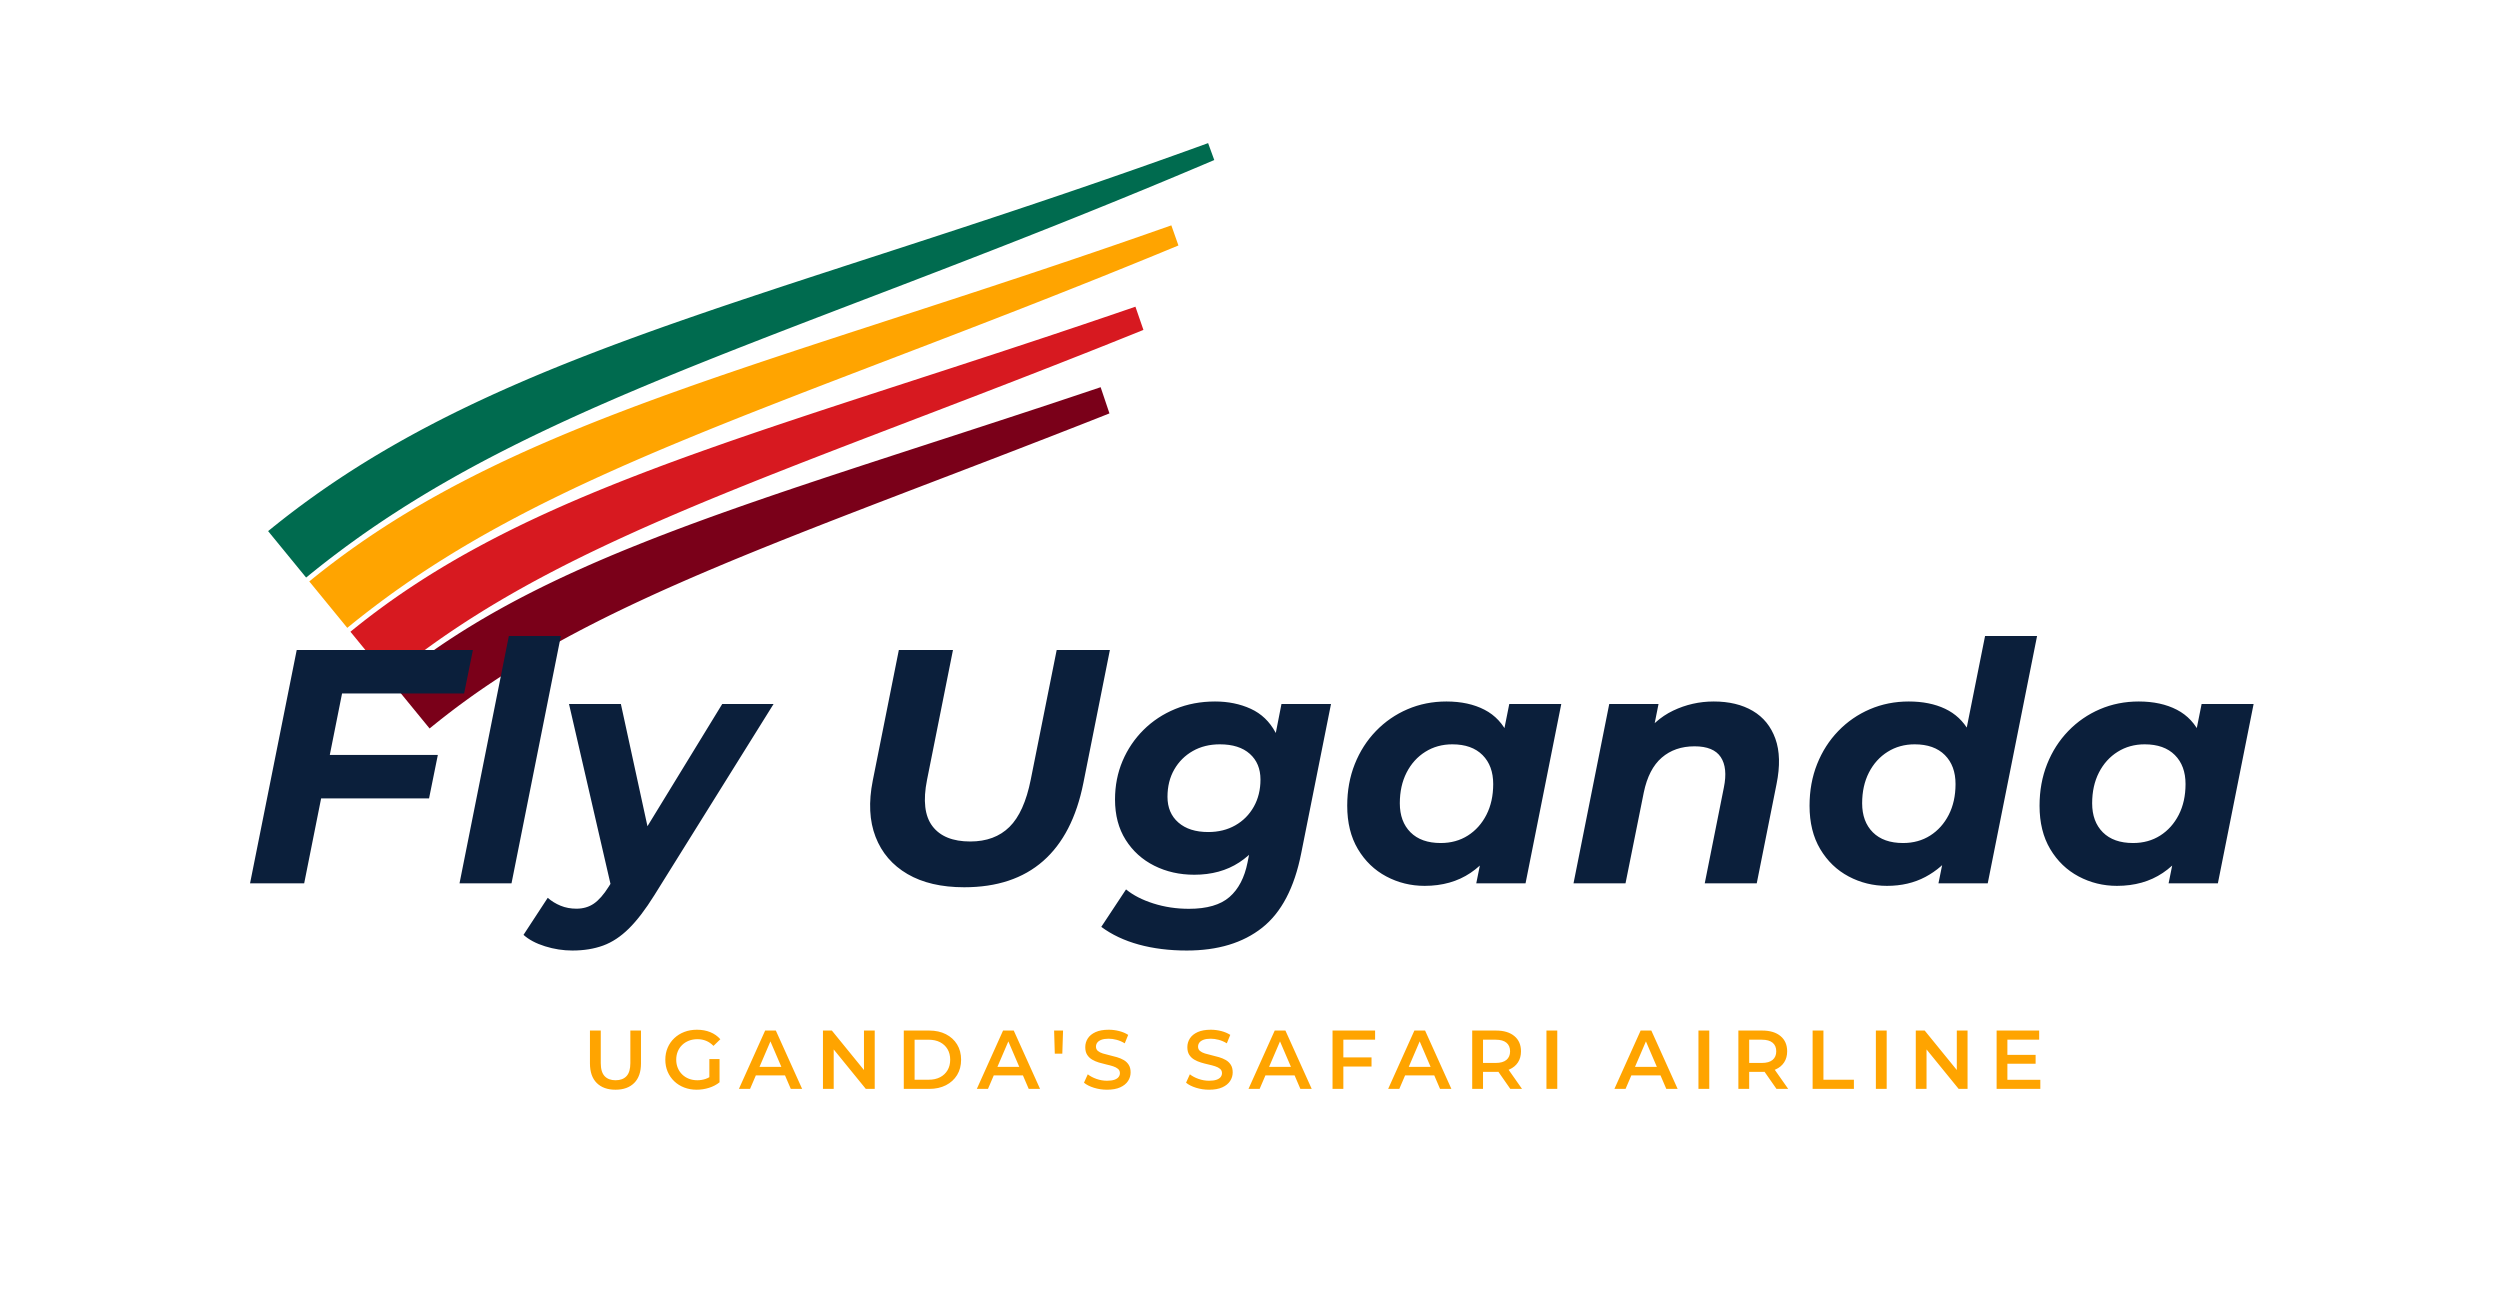
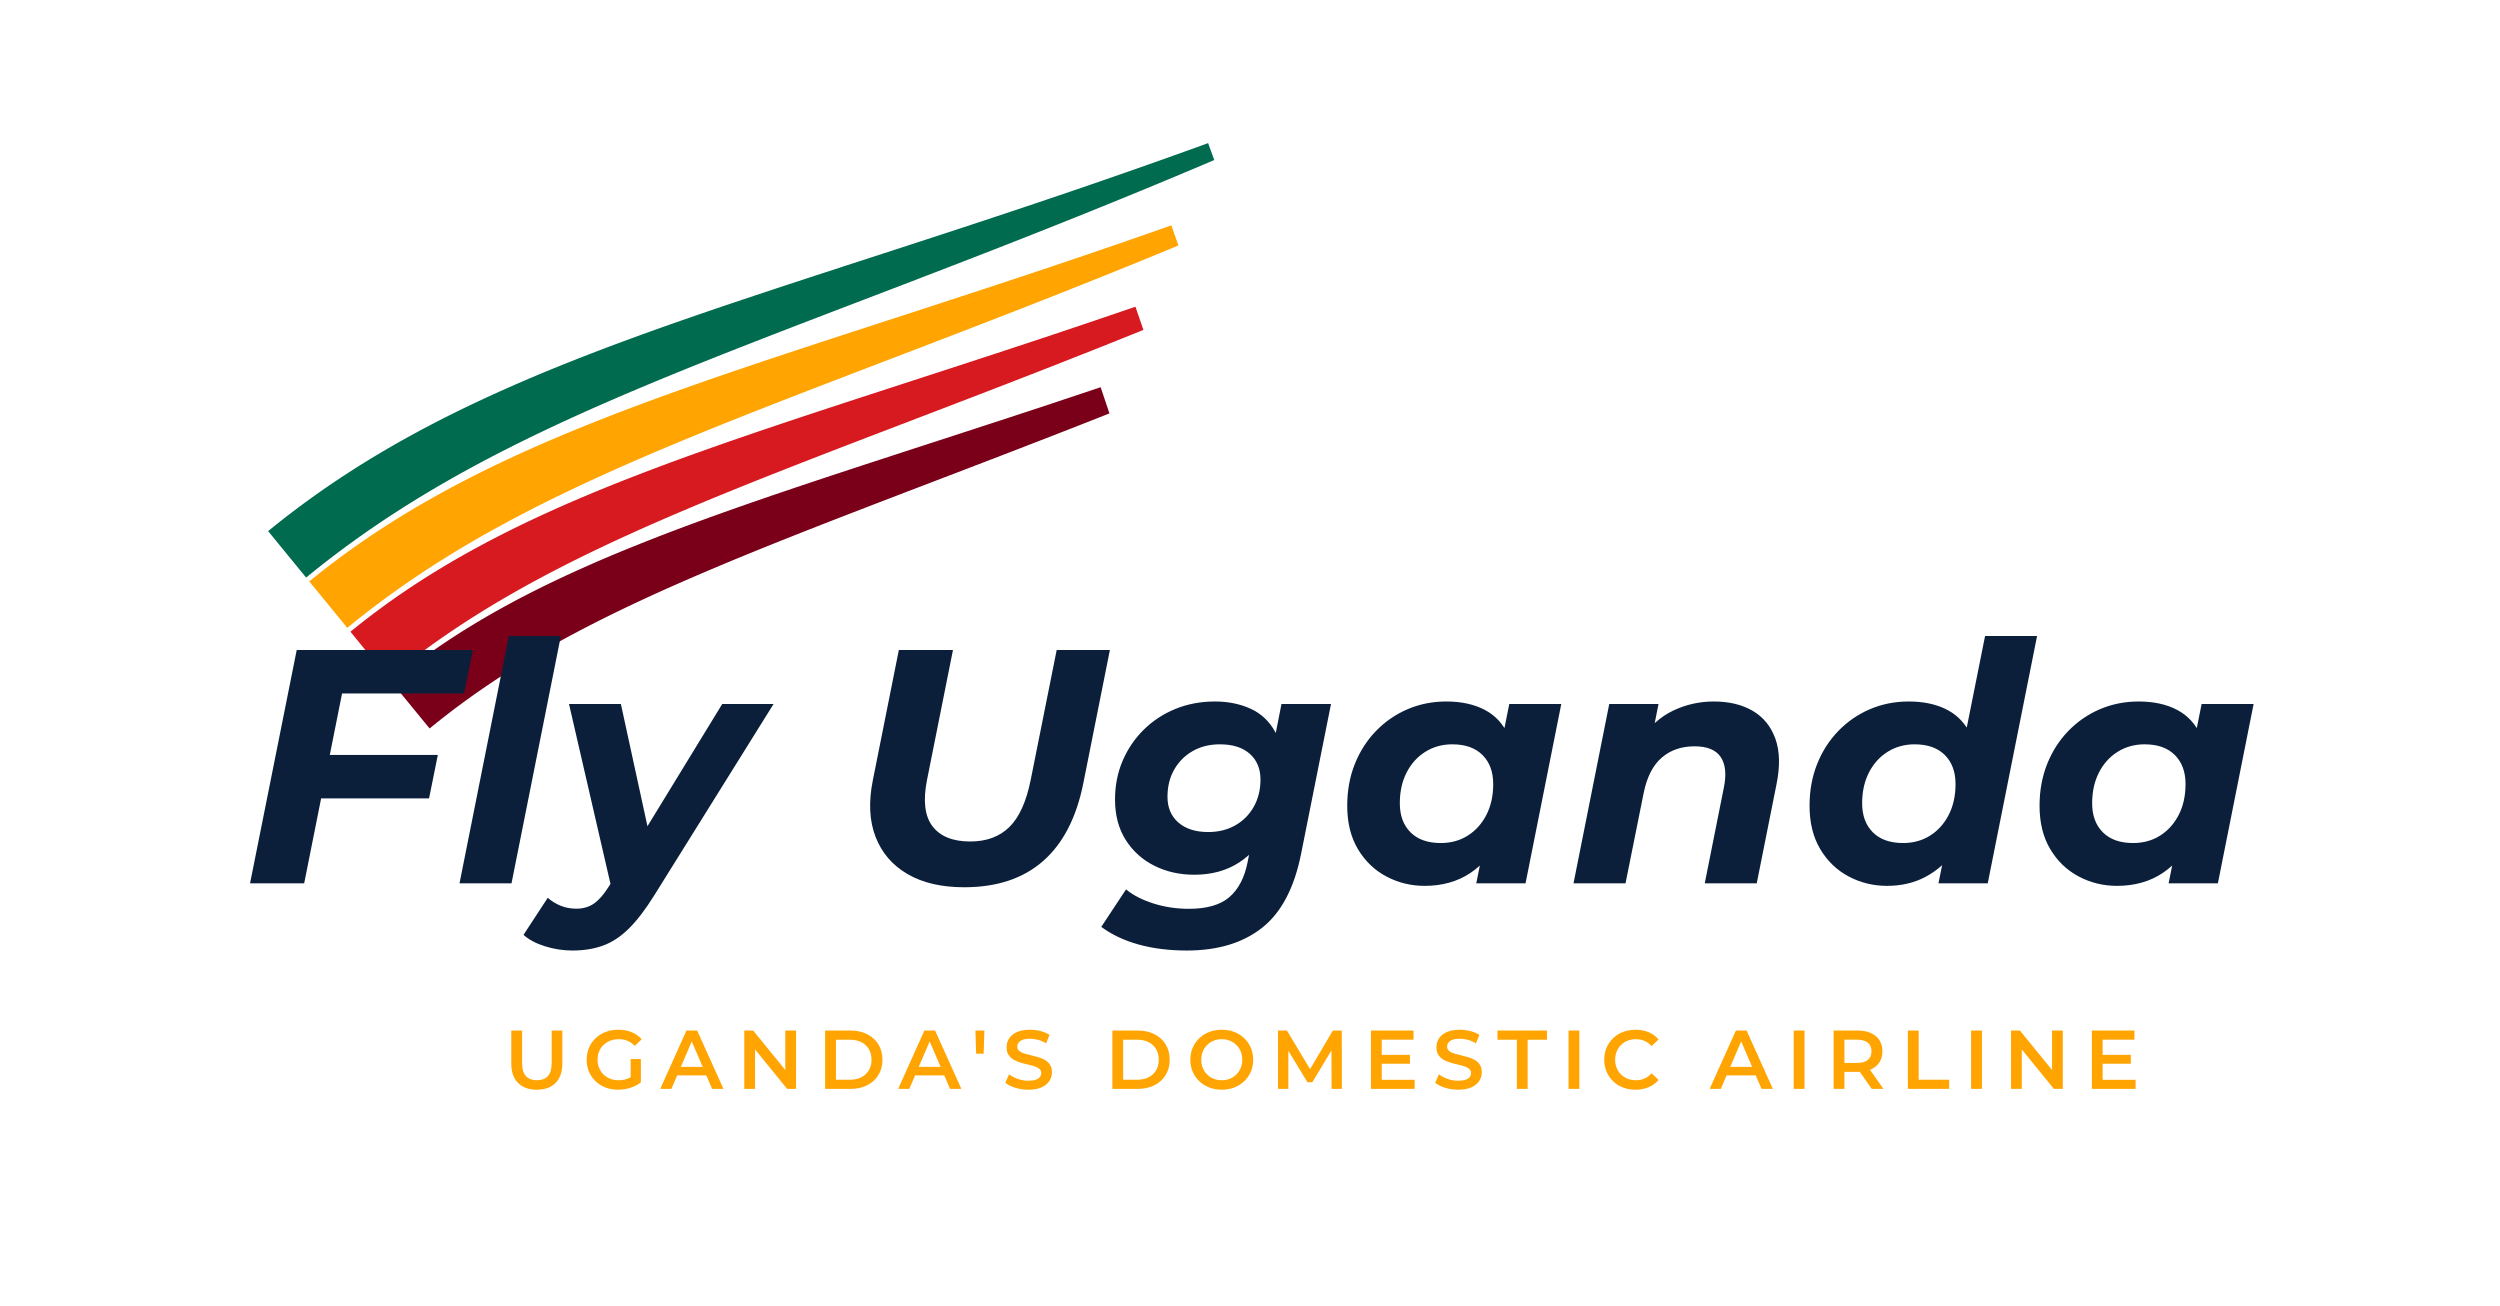
<svg xmlns="http://www.w3.org/2000/svg" viewBox="0 0 900 470" role="img" aria-label="Fly Uganda">
  <g transform="translate(96.52 112) scale(0.72)">
    <path d="M0 110 L3.01 107.56 L6.03 105.16 L9.07 102.78 L12.12 100.44 L15.19 98.12 L18.28 95.84 L21.38 93.59 L24.5 91.36 L27.63 89.17 L30.78 87 L33.95 84.86 L37.14 82.74 L40.34 80.65 L43.56 78.59 L46.8 76.55 L50.06 74.54 L53.33 72.55 L56.63 70.59 L59.94 68.64 L63.28 66.72 L66.63 64.82 L70 62.94 L73.39 61.09 L76.8 59.25 L80.24 57.43 L83.69 55.63 L87.16 53.85 L90.66 52.09 L94.17 50.34 L97.71 48.62 L101.27 46.9 L104.85 45.21 L108.45 43.53 L112.07 41.86 L115.72 40.21 L119.39 38.57 L123.09 36.94 L126.8 35.33 L130.54 33.72 L134.31 32.13 L138.09 30.55 L141.9 28.98 L145.74 27.42 L149.6 25.87 L153.49 24.33 L157.4 22.79 L161.33 21.27 L165.29 19.75 L169.28 18.23 L173.29 16.72 L177.33 15.22 L181.39 13.72 L185.49 12.23 L189.6 10.74 L193.75 9.25 L197.92 7.76 L202.12 6.28 L206.35 4.8 L210.61 3.32 L214.89 1.84 L219.2 0.36 L223.54 -1.13 L227.91 -2.61 L232.31 -4.09 L236.74 -5.58 L241.2 -7.07 L245.69 -8.57 L250.21 -10.06 L254.75 -11.57 L259.33 -13.08 L263.94 -14.59 L268.58 -16.11 L273.25 -17.64 L277.95 -19.17 L282.69 -20.71 L287.45 -22.27 L292.25 -23.83 L297.08 -25.4 L301.94 -26.98 L306.84 -28.57 L311.76 -30.17 L316.73 -31.78 L321.72 -33.41 L326.75 -35.05 L331.81 -36.7 L336.91 -38.37 L342.04 -40.05 L347.2 -41.74 L352.4 -43.46 L357.63 -45.18 L362.9 -46.93 L368.21 -48.69 L373.55 -50.47 L378.92 -52.27 L384.34 -54.09 L389.78 -55.92 L395.27 -57.78 L400.79 -59.66 L406.35 -61.56 L411.95 -63.48 L417.58 -65.42 L423.25 -67.39 L428.96 -69.38 L434.71 -71.39 L440.49 -73.43 L446.31 -75.49 L452.18 -77.58 L458.08 -79.69 L464.02 -81.83 L470 -84 L473.08 -75.54 L467.2 -73.05 L461.35 -70.58 L455.55 -68.14 L449.78 -65.73 L444.05 -63.35 L438.36 -60.99 L432.7 -58.67 L427.08 -56.36 L421.5 -54.09 L415.95 -51.84 L410.44 -49.61 L404.97 -47.41 L399.53 -45.23 L394.13 -43.07 L388.76 -40.94 L383.43 -38.83 L378.13 -36.74 L372.87 -34.67 L367.65 -32.62 L362.46 -30.59 L357.3 -28.59 L352.18 -26.6 L347.1 -24.62 L342.04 -22.67 L337.03 -20.73 L332.04 -18.81 L327.09 -16.91 L322.18 -15.02 L317.3 -13.15 L312.45 -11.29 L307.64 -9.45 L302.86 -7.62 L298.11 -5.81 L293.39 -4 L288.71 -2.21 L284.06 -0.43 L279.45 1.34 L274.87 3.09 L270.32 4.84 L265.8 6.58 L261.31 8.31 L256.86 10.03 L252.44 11.74 L248.04 13.44 L243.69 15.14 L239.36 16.83 L235.06 18.51 L230.8 20.19 L226.57 21.86 L222.37 23.53 L218.19 25.2 L214.05 26.86 L209.94 28.51 L205.87 30.17 L201.82 31.82 L197.8 33.47 L193.81 35.12 L189.85 36.77 L185.92 38.42 L182.02 40.07 L178.15 41.71 L174.31 43.36 L170.5 45.02 L166.71 46.67 L162.96 48.32 L159.23 49.98 L155.53 51.65 L151.86 53.31 L148.22 54.98 L144.6 56.66 L141.02 58.34 L137.46 60.03 L133.92 61.72 L130.41 63.42 L126.93 65.13 L123.48 66.84 L120.05 68.57 L116.65 70.3 L113.27 72.04 L109.91 73.79 L106.58 75.55 L103.28 77.32 L100 79.1 L96.74 80.89 L93.51 82.7 L90.3 84.52 L87.11 86.35 L83.94 88.19 L80.8 90.05 L77.68 91.92 L74.57 93.81 L71.49 95.71 L68.43 97.63 L65.39 99.57 L62.37 101.52 L59.36 103.49 L56.38 105.48 L53.41 107.48 L50.46 109.51 L47.52 111.55 L44.61 113.62 L41.71 115.71 L38.82 117.81 L35.95 119.95 L33.09 122.1 L30.25 124.27 L27.42 126.47 L24.6 128.7 L21.79 130.95 L19 133.22 Z" fill="#006B4F" />
    <path d="M20.58 135.15 L23.24 133 L25.91 130.87 L28.59 128.77 L31.28 126.7 L34 124.65 L36.72 122.62 L39.46 120.62 L42.22 118.64 L44.99 116.69 L47.77 114.75 L50.58 112.84 L53.39 110.95 L56.23 109.09 L59.08 107.24 L61.96 105.41 L64.84 103.6 L67.75 101.82 L70.68 100.05 L73.62 98.29 L76.59 96.56 L79.57 94.84 L82.58 93.14 L85.6 91.46 L88.65 89.79 L91.71 88.13 L94.8 86.49 L97.91 84.87 L101.04 83.26 L104.19 81.66 L107.36 80.08 L110.56 78.51 L113.78 76.95 L117.02 75.4 L120.29 73.86 L123.58 72.34 L126.89 70.82 L130.23 69.32 L133.59 67.82 L136.98 66.34 L140.39 64.86 L143.83 63.39 L147.29 61.93 L150.78 60.48 L154.29 59.03 L157.83 57.59 L161.39 56.16 L164.98 54.73 L168.6 53.31 L172.25 51.89 L175.92 50.48 L179.62 49.07 L183.34 47.66 L187.1 46.26 L190.88 44.86 L194.69 43.47 L198.52 42.07 L202.39 40.68 L206.28 39.29 L210.2 37.89 L214.15 36.5 L218.13 35.11 L222.14 33.72 L226.18 32.32 L230.24 30.93 L234.34 29.53 L238.47 28.13 L242.62 26.73 L246.81 25.32 L251.02 23.91 L255.27 22.5 L259.54 21.08 L263.85 19.65 L268.19 18.22 L272.55 16.79 L276.95 15.35 L281.38 13.9 L285.85 12.44 L290.34 10.97 L294.86 9.5 L299.42 8.02 L304.01 6.53 L308.63 5.02 L313.28 3.51 L317.96 1.99 L322.68 0.46 L327.43 -1.09 L332.21 -2.65 L337.03 -4.22 L341.88 -5.8 L346.76 -7.4 L351.68 -9.01 L356.62 -10.63 L361.61 -12.27 L366.62 -13.93 L371.67 -15.6 L376.76 -17.28 L381.88 -18.99 L387.03 -20.71 L392.22 -22.45 L397.44 -24.21 L402.7 -25.98 L407.99 -27.78 L413.32 -29.59 L418.68 -31.43 L424.08 -33.28 L429.51 -35.16 L434.98 -37.06 L440.49 -38.98 L446.03 -40.92 L451.61 -42.88 L455.16 -32.82 L449.67 -30.56 L444.22 -28.31 L438.79 -26.09 L433.41 -23.9 L428.06 -21.73 L422.74 -19.58 L417.46 -17.45 L412.21 -15.35 L407 -13.27 L401.82 -11.21 L396.68 -9.17 L391.57 -7.15 L386.49 -5.15 L381.45 -3.17 L376.44 -1.21 L371.47 0.73 L366.52 2.65 L361.62 4.56 L356.74 6.44 L351.9 8.31 L347.1 10.17 L342.32 12.01 L337.58 13.83 L332.88 15.64 L328.2 17.43 L323.56 19.21 L318.95 20.97 L314.38 22.72 L309.84 24.46 L305.33 26.18 L300.85 27.9 L296.41 29.6 L292 31.29 L287.62 32.97 L283.27 34.64 L278.96 36.29 L274.68 37.94 L270.43 39.58 L266.21 41.21 L262.03 42.84 L257.88 44.45 L253.76 46.06 L249.67 47.66 L245.61 49.25 L241.59 50.83 L237.59 52.41 L233.63 53.99 L229.7 55.56 L225.81 57.12 L221.94 58.68 L218.1 60.24 L214.3 61.79 L210.53 63.34 L206.78 64.89 L203.07 66.43 L199.39 67.97 L195.74 69.51 L192.12 71.05 L188.53 72.59 L184.97 74.13 L181.44 75.67 L177.94 77.2 L174.48 78.74 L171.04 80.28 L167.63 81.82 L164.24 83.36 L160.89 84.9 L157.57 86.45 L154.27 87.99 L151.01 89.54 L147.77 91.1 L144.56 92.66 L141.38 94.22 L138.22 95.78 L135.09 97.35 L131.99 98.93 L128.92 100.51 L125.87 102.1 L122.85 103.69 L119.85 105.29 L116.88 106.9 L113.93 108.51 L111.01 110.13 L108.11 111.76 L105.23 113.4 L102.38 115.05 L99.55 116.7 L96.74 118.37 L93.96 120.04 L91.2 121.73 L88.45 123.43 L85.73 125.13 L83.03 126.85 L80.34 128.59 L77.68 130.33 L75.03 132.09 L72.41 133.86 L69.79 135.65 L67.2 137.45 L64.62 139.26 L62.06 141.09 L59.51 142.94 L56.98 144.81 L54.46 146.69 L51.95 148.59 L49.45 150.51 L46.97 152.44 L44.49 154.4 L42.03 156.38 L39.58 158.37 Z" fill="#FFA400" />
    <path d="M41.16 160.31 L43.49 158.42 L45.82 156.56 L48.17 154.71 L50.53 152.89 L52.9 151.09 L55.29 149.31 L57.69 147.55 L60.1 145.8 L62.53 144.08 L64.97 142.37 L67.43 140.68 L69.9 139.01 L72.39 137.36 L74.9 135.72 L77.42 134.09 L79.96 132.48 L82.51 130.89 L85.09 129.31 L87.68 127.74 L90.3 126.19 L92.93 124.65 L95.58 123.12 L98.25 121.61 L100.95 120.11 L103.66 118.62 L106.4 117.14 L109.15 115.67 L111.93 114.21 L114.73 112.76 L117.56 111.32 L120.4 109.89 L123.27 108.47 L126.16 107.06 L129.08 105.65 L132.02 104.26 L134.99 102.87 L137.98 101.49 L140.99 100.12 L144.03 98.75 L147.09 97.39 L150.18 96.03 L153.3 94.69 L156.44 93.34 L159.61 92.01 L162.81 90.67 L166.03 89.34 L169.28 88.02 L172.55 86.7 L175.86 85.38 L179.19 84.07 L182.54 82.76 L185.93 81.45 L189.34 80.14 L192.78 78.84 L196.25 77.53 L199.75 76.23 L203.28 74.93 L206.83 73.63 L210.42 72.33 L214.03 71.03 L217.67 69.73 L221.34 68.43 L225.04 67.13 L228.77 65.82 L232.53 64.51 L236.31 63.21 L240.13 61.9 L243.98 60.58 L247.86 59.26 L251.76 57.94 L255.7 56.62 L259.67 55.29 L263.67 53.96 L267.69 52.62 L271.75 51.27 L275.84 49.92 L279.96 48.56 L284.11 47.2 L288.29 45.83 L292.5 44.45 L296.75 43.07 L301.02 41.67 L305.33 40.27 L309.66 38.86 L314.03 37.44 L318.43 36.01 L322.86 34.57 L327.32 33.12 L331.82 31.66 L336.34 30.19 L340.9 28.71 L345.49 27.21 L350.11 25.7 L354.76 24.18 L359.45 22.65 L364.17 21.1 L368.92 19.54 L373.7 17.96 L378.52 16.37 L383.36 14.77 L388.25 13.15 L393.16 11.51 L398.11 9.85 L403.09 8.18 L408.1 6.5 L413.14 4.79 L418.22 3.07 L423.34 1.33 L428.48 -0.43 L433.66 -2.21 L437.66 9.4 L432.56 11.46 L427.49 13.49 L422.45 15.51 L417.45 17.51 L412.48 19.48 L407.54 21.44 L402.63 23.37 L397.76 25.29 L392.92 27.19 L388.11 29.07 L383.33 30.94 L378.59 32.78 L373.88 34.61 L369.2 36.42 L364.55 38.22 L359.94 40 L355.36 41.77 L350.81 43.52 L346.29 45.25 L341.8 46.97 L337.35 48.68 L332.93 50.38 L328.54 52.06 L324.18 53.72 L319.86 55.38 L315.57 57.02 L311.31 58.65 L307.08 60.27 L302.88 61.88 L298.72 63.47 L294.59 65.06 L290.49 66.64 L286.42 68.2 L282.38 69.76 L278.38 71.31 L274.41 72.85 L270.47 74.38 L266.56 75.9 L262.68 77.42 L258.84 78.93 L255.03 80.43 L251.25 81.92 L247.5 83.41 L243.78 84.89 L240.1 86.37 L236.44 87.84 L232.82 89.3 L229.23 90.76 L225.67 92.22 L222.14 93.67 L218.65 95.11 L215.18 96.56 L211.75 98 L208.35 99.43 L204.98 100.87 L201.64 102.3 L198.33 103.73 L195.05 105.15 L191.8 106.58 L188.58 108 L185.39 109.42 L182.24 110.85 L179.11 112.27 L176.01 113.69 L172.94 115.11 L169.9 116.53 L166.9 117.95 L163.92 119.37 L160.96 120.79 L158.04 122.21 L155.15 123.64 L152.28 125.06 L149.44 126.49 L146.63 127.92 L143.85 129.35 L141.09 130.79 L138.36 132.23 L135.66 133.67 L132.98 135.11 L130.33 136.56 L127.7 138.02 L125.1 139.47 L122.52 140.93 L119.97 142.4 L117.43 143.87 L114.93 145.35 L112.44 146.83 L109.98 148.32 L107.53 149.82 L105.11 151.33 L102.71 152.84 L100.33 154.35 L97.97 155.88 L95.63 157.42 L93.3 158.96 L90.99 160.52 L88.7 162.08 L86.43 163.65 L84.17 165.24 L81.92 166.84 L79.69 168.44 L77.48 170.06 L75.28 171.7 L73.09 173.34 L70.91 175 L68.74 176.68 L66.58 178.37 L64.43 180.07 L62.29 181.79 L60.16 183.53 Z" fill="#D71920" />
    <path d="M61.74 185.46 L63.76 183.83 L65.78 182.21 L67.81 180.61 L69.86 179.03 L71.91 177.46 L73.98 175.91 L76.06 174.37 L78.15 172.85 L80.26 171.35 L82.38 169.86 L84.51 168.38 L86.66 166.91 L88.82 165.46 L90.99 164.02 L93.19 162.59 L95.4 161.17 L97.62 159.77 L99.87 158.37 L102.13 156.99 L104.41 155.61 L106.71 154.24 L109.03 152.89 L111.36 151.54 L113.72 150.2 L116.1 148.87 L118.5 147.54 L120.92 146.23 L123.36 144.92 L125.82 143.62 L128.3 142.33 L130.81 141.04 L133.34 139.76 L135.9 138.48 L138.48 137.21 L141.08 135.95 L143.7 134.69 L146.35 133.43 L149.03 132.18 L151.73 130.94 L154.45 129.7 L157.21 128.46 L159.98 127.23 L162.78 126 L165.61 124.77 L168.47 123.55 L171.35 122.32 L174.26 121.11 L177.2 119.89 L180.16 118.68 L183.15 117.47 L186.17 116.26 L189.22 115.05 L192.29 113.84 L195.39 112.63 L198.52 111.43 L201.68 110.22 L204.87 109.01 L208.08 107.81 L211.32 106.6 L214.6 105.4 L217.9 104.19 L221.23 102.98 L224.59 101.77 L227.98 100.56 L231.39 99.35 L234.84 98.13 L238.32 96.91 L241.82 95.69 L245.36 94.47 L248.92 93.24 L252.51 92.01 L256.14 90.77 L259.79 89.54 L263.47 88.29 L267.19 87.05 L270.93 85.79 L274.7 84.54 L278.5 83.27 L282.34 82 L286.2 80.73 L290.09 79.45 L294.01 78.16 L297.97 76.86 L301.95 75.56 L305.96 74.25 L310.01 72.93 L314.08 71.6 L318.19 70.27 L322.32 68.92 L326.49 67.57 L330.68 66.2 L334.91 64.83 L339.17 63.45 L343.46 62.05 L347.77 60.65 L352.12 59.23 L356.5 57.8 L360.91 56.36 L365.36 54.91 L369.83 53.45 L374.33 51.97 L378.87 50.48 L383.43 48.98 L388.03 47.46 L392.66 45.93 L397.31 44.38 L402 42.82 L406.73 41.24 L411.48 39.65 L416.26 38.04 L420.67 51.14 L415.96 53.01 L411.28 54.85 L406.63 56.68 L402 58.49 L397.41 60.28 L392.86 62.06 L388.33 63.82 L383.83 65.56 L379.36 67.29 L374.93 69.01 L370.52 70.71 L366.15 72.39 L361.81 74.06 L357.49 75.72 L353.21 77.36 L348.96 78.99 L344.75 80.61 L340.56 82.21 L336.4 83.8 L332.28 85.38 L328.18 86.94 L324.12 88.5 L320.09 90.04 L316.09 91.58 L312.12 93.1 L308.18 94.61 L304.27 96.11 L300.4 97.6 L296.55 99.09 L292.74 100.56 L288.96 102.02 L285.21 103.48 L281.49 104.92 L277.8 106.36 L274.14 107.79 L270.52 109.21 L266.92 110.63 L263.36 112.04 L259.83 113.44 L256.33 114.83 L252.87 116.22 L249.43 117.6 L246.02 118.98 L242.65 120.35 L239.31 121.71 L236 123.07 L232.72 124.42 L229.47 125.77 L226.25 127.12 L223.07 128.46 L219.91 129.79 L216.79 131.13 L213.69 132.45 L210.63 133.78 L207.6 135.1 L204.6 136.42 L201.63 137.73 L198.69 139.04 L195.78 140.35 L192.9 141.66 L190.05 142.97 L187.24 144.27 L184.45 145.57 L181.69 146.87 L178.96 148.17 L176.26 149.46 L173.59 150.76 L170.94 152.05 L168.33 153.35 L165.74 154.64 L163.18 155.94 L160.65 157.23 L158.15 158.52 L155.67 159.81 L153.23 161.11 L150.8 162.4 L148.41 163.7 L146.04 164.99 L143.69 166.29 L141.37 167.59 L139.07 168.89 L136.8 170.19 L134.55 171.49 L132.33 172.8 L130.13 174.11 L127.95 175.42 L125.79 176.74 L123.65 178.05 L121.53 179.38 L119.44 180.7 L117.36 182.03 L115.3 183.37 L113.26 184.71 L111.24 186.06 L109.23 187.41 L107.24 188.77 L105.27 190.13 L103.31 191.5 L101.37 192.88 L99.44 194.27 L97.52 195.67 L95.61 197.07 L93.72 198.48 L91.84 199.91 L89.97 201.34 L88.11 202.79 L86.25 204.24 L84.41 205.71 L82.57 207.19 L80.74 208.68 Z" fill="#7A0019" />
  </g>
  <g transform="translate(86.52 318) scale(0.12)" fill="#0B1F3B">
    <path d="M256.141 -385.105H592.501L566.156 -254.774H230.192ZM191.538 0.0H29.153L169.153 -700.0H697.725L671.38 -569.669H305.192Z M657.533 0.0 805.533 -742.0H961.538L813.538 0.0Z M996.037 201.586Q954.657 201.586 914.079 188.888Q873.501 176.19 849.518 154.586L922.175 43.445Q939.175 58.255 960.779 67.16Q982.382 76.065 1008.399 76.065Q1038.416 76.065 1060.545 60.85Q1082.674 45.635 1104.915 10.377L1147.759 -57.881L1161.742 -73.847L1445.671 -537.949H1599.694L1241.971 35.74Q1202.402 99.275 1165.738 135.543Q1129.073 171.81 1088.323 186.698Q1047.572 201.586 996.037 201.586ZM1114.861 20.776 986.034 -537.949H1141.643L1239.538 -87.813Z M2171.603 11.776Q2069.241 11.776 2001.37 -27.914Q1933.499 -67.603 1905.714 -139.388Q1877.929 -211.173 1897.326 -308.363L1975.533 -700.0H2137.918L2060.107 -310.552Q2041.487 -217.243 2076.348 -171.382Q2111.209 -125.521 2189.742 -125.521Q2263.068 -125.521 2307.351 -169.184Q2351.635 -212.847 2371.255 -311.156L2449.065 -700.0H2608.657L2529.054 -300.776Q2498.054 -145.586 2408.389 -66.905Q2318.725 11.776 2171.603 11.776Z M2839.363 201.586Q2760.586 201.586 2695.405 183.681Q2630.224 165.776 2582.844 130.569L2657.122 18.204Q2688.915 44.411 2739.225 60.42Q2789.535 76.428 2845.776 76.428Q2926.861 76.428 2967.421 41.084Q3007.98 5.74 3021.601 -62.569L3041.031 -160.326L3076.601 -286.156L3100.74 -422.365L3123.377 -537.949H3272.003L3182.589 -90.088Q3152.003 64.844 3065.459 133.215Q2978.915 201.586 2839.363 201.586ZM2861.861 -25.776Q2795.827 -25.776 2741.827 -52.871Q2687.827 -79.966 2655.939 -130.552Q2624.051 -181.139 2624.051 -251.518Q2624.051 -313.725 2646.551 -366.829Q2669.051 -419.932 2709.551 -460.234Q2750.051 -500.535 2804.758 -523.035Q2859.465 -545.535 2924.085 -545.535Q2983.275 -545.535 3031.188 -523.647Q3079.102 -501.759 3105.438 -452.707Q3131.774 -403.654 3125.031 -321.757Q3119.082 -232.963 3086.177 -166.317Q3053.272 -99.671 2996.618 -62.724Q2939.963 -25.776 2861.861 -25.776ZM2903.691 -153.9Q2949.586 -153.9 2984.861 -173.943Q3020.136 -193.986 3040.282 -229.657Q3060.428 -265.329 3060.428 -311.414Q3060.428 -359.912 3028.463 -388.463Q2996.499 -417.014 2938.586 -417.014Q2892.691 -417.014 2857.416 -396.972Q2822.141 -376.929 2801.797 -341.56Q2781.453 -306.19 2781.453 -259.501Q2781.453 -211.003 2814.116 -182.452Q2846.779 -153.9 2903.691 -153.9Z M3552.895 7.586Q3491.051 7.586 3437.844 -20.707Q3384.637 -49.0 3352.646 -102.785Q3320.654 -156.569 3320.654 -232.742Q3320.654 -300.742 3343.353 -357.742Q3366.051 -414.742 3406.853 -456.94Q3447.654 -499.139 3501.663 -522.337Q3555.671 -545.535 3618.292 -545.535Q3684.706 -545.535 3732.611 -520.742Q3780.516 -495.949 3804.334 -443.5Q3828.153 -391.051 3821.411 -307.791Q3815.859 -212.55 3782.057 -141.309Q3748.255 -70.068 3690.411 -31.241Q3632.567 7.586 3552.895 7.586ZM3601.088 -120.935Q3647.38 -120.935 3682.654 -143.374Q3717.929 -165.813 3738.274 -205.579Q3758.618 -245.346 3758.618 -297.827Q3758.618 -352.723 3726.558 -384.868Q3694.499 -417.014 3635.983 -417.014Q3590.691 -417.014 3554.916 -394.575Q3519.141 -372.136 3498.797 -332.37Q3478.453 -292.603 3478.453 -240.122Q3478.453 -185.226 3510.512 -153.08Q3542.572 -120.935 3601.088 -120.935ZM3707.791 0.0 3729.428 -107.187 3764.014 -266.759 3784.567 -426.745 3806.808 -537.949H3962.813L3855.623 0.0Z M4420.226 -545.535Q4489.433 -545.535 4537.33 -517.337Q4585.226 -489.139 4605.123 -433.846Q4625.02 -378.552 4608.623 -297.776L4549.226 0.0H4393.221L4450.635 -287.671Q4462.652 -346.55 4441.204 -378.799Q4419.757 -411.048 4362.637 -411.048Q4303.518 -411.048 4264.243 -377.101Q4224.969 -343.153 4210.348 -272.654L4155.538 0.0H3999.533L4106.723 -537.949H4254.555L4224.158 -385.552L4202.382 -431.776Q4240.779 -490.552 4298.279 -518.044Q4355.779 -545.535 4420.226 -545.535Z M4939.878 7.586Q4878.034 7.586 4824.827 -20.707Q4771.62 -49.0 4739.629 -102.785Q4707.637 -156.569 4707.637 -232.742Q4707.637 -300.742 4730.336 -357.742Q4753.034 -414.742 4793.836 -456.94Q4834.637 -499.139 4888.646 -522.337Q4942.654 -545.535 5005.275 -545.535Q5068.119 -545.535 5114.24 -523.717Q5160.36 -501.898 5185.765 -456.588Q5211.17 -411.277 5211.17 -341.501Q5211.17 -268.484 5193.36 -204.898Q5175.55 -141.312 5140.533 -93.639Q5105.516 -45.966 5055.102 -19.19Q5004.688 7.586 4939.878 7.586ZM4988.071 -120.935Q5034.363 -120.935 5069.637 -143.374Q5104.912 -165.813 5125.257 -205.579Q5145.601 -245.346 5145.601 -297.827Q5145.601 -352.723 5113.541 -384.868Q5081.482 -417.014 5022.966 -417.014Q4977.674 -417.014 4941.899 -394.575Q4906.124 -372.136 4885.78 -332.37Q4865.436 -292.603 4865.436 -240.122Q4865.436 -185.226 4897.495 -153.08Q4929.555 -120.935 4988.071 -120.935ZM5094.377 0.0 5116.014 -107.187 5149.997 -266.759 5171.153 -426.745 5234.204 -742.0H5390.209L5242.209 0.0Z M5629.895 7.586Q5568.051 7.586 5514.844 -20.707Q5461.637 -49.0 5429.646 -102.785Q5397.654 -156.569 5397.654 -232.742Q5397.654 -300.742 5420.353 -357.742Q5443.051 -414.742 5483.853 -456.94Q5524.654 -499.139 5578.663 -522.337Q5632.671 -545.535 5695.292 -545.535Q5761.706 -545.535 5809.611 -520.742Q5857.516 -495.949 5881.334 -443.5Q5905.153 -391.051 5898.411 -307.791Q5892.859 -212.55 5859.057 -141.309Q5825.255 -70.068 5767.411 -31.241Q5709.567 7.586 5629.895 7.586ZM5678.088 -120.935Q5724.38 -120.935 5759.654 -143.374Q5794.929 -165.813 5815.274 -205.579Q5835.618 -245.346 5835.618 -297.827Q5835.618 -352.723 5803.558 -384.868Q5771.499 -417.014 5712.983 -417.014Q5667.691 -417.014 5631.916 -394.575Q5596.141 -372.136 5575.797 -332.37Q5555.453 -292.603 5555.453 -240.122Q5555.453 -185.226 5587.512 -153.08Q5619.572 -120.935 5678.088 -120.935ZM5784.791 0.0 5806.428 -107.187 5841.014 -266.759 5861.567 -426.745 5883.808 -537.949H6039.813L5932.623 0.0Z" />
  </g>
-   <g transform="translate(209.73 392) scale(0.03)" fill="#FFA400">
-     <path d="M394.612 9.905Q251.026 9.905 169.733 -71.0Q88.44 -151.905 88.44 -305.422V-700.0H218.215V-309.81Q218.215 -201.948 264.629 -152.776Q311.043 -103.603 395.741 -103.603Q480.569 -103.603 526.918 -152.776Q573.267 -201.948 573.267 -309.81V-700.0H700.784V-305.422Q700.784 -151.905 619.491 -71.0Q538.198 9.905 394.612 9.905Z M1369.871 9.905Q1288.353 9.905 1219.466 -16.595Q1150.578 -43.095 1099.819 -91.659Q1049.06 -140.224 1020.931 -205.918Q992.802 -271.612 992.802 -350.0Q992.802 -428.388 1020.931 -494.082Q1049.06 -559.776 1100.319 -608.341Q1151.578 -656.905 1220.595 -683.405Q1289.612 -709.905 1372.259 -709.905Q1460.586 -709.905 1532.073 -681.0Q1603.56 -652.095 1653.077 -595.802L1570.862 -515.914Q1530.026 -557.397 1482.384 -576.897Q1434.741 -596.397 1378.164 -596.397Q1322.621 -596.397 1275.884 -578.302Q1229.146 -560.207 1194.957 -527.194Q1160.767 -494.181 1142.237 -449.121Q1123.707 -404.06 1123.707 -350.0Q1123.707 -297.069 1142.237 -251.944Q1160.767 -206.819 1194.957 -173.371Q1229.146 -139.922 1275.319 -121.763Q1321.491 -103.603 1376.905 -103.603Q1429.095 -103.603 1477.543 -120.151Q1525.991 -136.698 1569.862 -175.793L1643.526 -79.095Q1589.103 -35.224 1516.681 -12.659Q1444.259 9.905 1369.871 9.905ZM1643.526 -79.095 1521.241 -96.034V-357.681H1643.526Z M1875.931 0.0 2190.638 -700.0H2319.026L2634.603 0.0H2498.569L2228.164 -630.664H2280.112L2009.707 0.0ZM2021.362 -162.052 2056.112 -264.138H2433.836L2469.457 -162.052Z M2884.44 0.0V-700.0H2991.371L3430.086 -160.81H3376.655V-700.0H3505.655V0.0H3398.724L2960.009 -539.19H3013.44V0.0Z M3854.44 0.0V-700.0H4160.259Q4273.776 -700.0 4359.728 -656.194Q4445.681 -612.388 4493.94 -533.953Q4542.198 -455.517 4542.198 -350.0Q4542.198 -244.612 4493.94 -166.112Q4445.681 -87.612 4359.728 -43.806Q4273.776 0.0 4160.259 0.0ZM3984.215 -109.991H4153.741Q4232.474 -109.991 4290 -139.875Q4347.526 -169.759 4379.41 -223.802Q4411.293 -277.845 4411.293 -350.0Q4411.293 -423.155 4379.41 -476.698Q4347.526 -530.241 4290 -560.125Q4232.474 -590.009 4153.741 -590.009H3984.215Z M4730.931 0.0 5045.638 -700.0H5174.026L5489.603 0.0H5353.569L5083.164 -630.664H5135.112L4864.707 0.0ZM4876.362 -162.052 4911.112 -264.138H5288.836L5324.457 -162.052Z M5666.414 -422.638 5658.379 -700.0H5765.664L5756.759 -422.638Z M6293.034 9.905Q6211.129 9.905 6136.095 -13.578Q6061.06 -37.06 6016.767 -74.285L6062.293 -174.888Q6104.457 -141.534 6166.392 -119.681Q6228.328 -97.827 6293.293 -97.827Q6348.19 -97.827 6382.056 -109.728Q6415.923 -121.629 6431.888 -142.319Q6447.854 -163.009 6447.854 -188.94Q6447.854 -221.0 6425.112 -240.272Q6402.371 -259.543 6365.694 -271.397Q6329.017 -283.25 6284.535 -293.056Q6240.052 -302.862 6195.504 -316.427Q6150.957 -329.991 6114.28 -351.685Q6077.604 -373.379 6054.862 -409.138Q6032.121 -444.897 6032.121 -500.897Q6032.121 -558.06 6062.526 -605.466Q6092.931 -652.871 6155.418 -681.388Q6217.905 -709.905 6313.715 -709.905Q6376.879 -709.905 6438.914 -694.034Q6500.948 -678.164 6547.241 -648.034L6505.845 -546.69Q6459.069 -575.302 6409.263 -588.737Q6359.457 -602.173 6312.586 -602.173Q6259.431 -602.173 6225.5 -589.207Q6191.569 -576.241 6176.103 -554.923Q6160.638 -533.604 6160.638 -506.802Q6160.638 -474.871 6183.379 -455.664Q6206.121 -436.457 6242.797 -425.103Q6279.474 -413.75 6324.021 -403.573Q6368.569 -393.396 6413.052 -380.267Q6457.534 -367.138 6494.211 -345.879Q6530.888 -324.621 6553.629 -288.927Q6576.371 -253.233 6576.371 -198.233Q6576.371 -142.069 6545.53 -94.664Q6514.69 -47.259 6451.832 -18.677Q6388.974 9.905 6293.034 9.905Z M7518.034 9.905Q7436.129 9.905 7361.095 -13.578Q7286.06 -37.06 7241.767 -74.285L7287.293 -174.888Q7329.457 -141.534 7391.392 -119.681Q7453.328 -97.827 7518.293 -97.827Q7573.19 -97.827 7607.056 -109.728Q7640.923 -121.629 7656.888 -142.319Q7672.854 -163.009 7672.854 -188.94Q7672.854 -221.0 7650.112 -240.272Q7627.371 -259.543 7590.694 -271.397Q7554.017 -283.25 7509.535 -293.056Q7465.052 -302.862 7420.504 -316.427Q7375.957 -329.991 7339.28 -351.685Q7302.604 -373.379 7279.862 -409.138Q7257.121 -444.897 7257.121 -500.897Q7257.121 -558.06 7287.526 -605.466Q7317.931 -652.871 7380.418 -681.388Q7442.905 -709.905 7538.715 -709.905Q7601.879 -709.905 7663.914 -694.034Q7725.948 -678.164 7772.241 -648.034L7730.845 -546.69Q7684.069 -575.302 7634.263 -588.737Q7584.457 -602.173 7537.586 -602.173Q7484.431 -602.173 7450.5 -589.207Q7416.569 -576.241 7401.103 -554.923Q7385.638 -533.604 7385.638 -506.802Q7385.638 -474.871 7408.379 -455.664Q7431.121 -436.457 7467.797 -425.103Q7504.474 -413.75 7549.021 -403.573Q7593.569 -393.396 7638.052 -380.267Q7682.534 -367.138 7719.211 -345.879Q7755.888 -324.621 7778.629 -288.927Q7801.371 -253.233 7801.371 -198.233Q7801.371 -142.069 7770.53 -94.664Q7739.69 -47.259 7676.832 -18.677Q7613.974 9.905 7518.034 9.905Z M7990.931 0.0 8305.638 -700.0H8434.026L8749.603 0.0H8613.569L8343.164 -630.664H8395.112L8124.707 0.0ZM8136.362 -162.052 8171.112 -264.138H8548.836L8584.457 -162.052Z M8999.44 0.0V-700.0H9510.103V-590.785H9129.215V0.0ZM9118.44 -268.405V-377.621H9467.362V-268.405Z M9666.931 0.0 9981.638 -700.0H10110.026L10425.603 0.0H10289.569L10019.164 -630.664H10071.112L9800.707 0.0ZM9812.362 -162.052 9847.112 -264.138H10224.836L10260.457 -162.052Z M10675.44 0.0V-700.0H10961.517Q11101.621 -700.0 11181.267 -633.789Q11260.914 -567.578 11260.914 -450.802Q11260.914 -374.155 11224.961 -318.703Q11189.009 -263.25 11122.297 -233.556Q11055.586 -203.862 10962.81 -203.862H10747.233L10805.215 -262.552V0.0ZM11132.75 0.0 10955.526 -254.129H11094.948L11273.302 0.0ZM10805.215 -248.741 10747.233 -311.336H10957.388Q11042.957 -311.336 11086.483 -348.138Q11130.009 -384.94 11130.009 -450.802Q11130.009 -517.535 11086.483 -553.901Q11042.957 -590.267 10957.388 -590.267H10747.233L10805.215 -653.733Z M11566.44 0.0V-700.0H11696.215V0.0Z M12381.931 0.0 12696.638 -700.0H12825.026L13140.603 0.0H13004.569L12734.164 -630.664H12786.112L12515.707 0.0ZM12527.362 -162.052 12562.112 -264.138H12939.836L12975.457 -162.052Z M13390.44 0.0V-700.0H13520.215V0.0Z M13869.44 0.0V-700.0H14155.517Q14295.621 -700.0 14375.267 -633.789Q14454.914 -567.578 14454.914 -450.802Q14454.914 -374.155 14418.961 -318.703Q14383.009 -263.25 14316.297 -233.556Q14249.586 -203.862 14156.81 -203.862H13941.233L13999.215 -262.552V0.0ZM14326.75 0.0 14149.526 -254.129H14288.948L14467.302 0.0ZM13999.215 -248.741 13941.233 -311.336H14151.388Q14236.957 -311.336 14280.483 -348.138Q14324.009 -384.94 14324.009 -450.802Q14324.009 -517.535 14280.483 -553.901Q14236.957 -590.267 14151.388 -590.267H13941.233L13999.215 -653.733Z M14760.44 0.0V-700.0H14890.215V-109.862H15255.845V0.0Z M15519.44 0.0V-700.0H15649.215V0.0Z M15998.44 0.0V-700.0H16105.371L16544.086 -160.81H16490.655V-700.0H16619.655V0.0H16512.724L16074.009 -539.19H16127.44V0.0Z M16968.44 0.0V-700.0H17479.103V-590.785H17097.698V-109.215H17492.974V0.0ZM17087.793 -302.216V-408.655H17436.362V-302.216Z" />
+   <g transform="translate(181.41 392) scale(0.03)" fill="#FFA400">
+     <path d="M394.612 9.905Q251.026 9.905 169.733 -71.0Q88.44 -151.905 88.44 -305.422V-700.0H218.215V-309.81Q218.215 -201.948 264.629 -152.776Q311.043 -103.603 395.741 -103.603Q480.569 -103.603 526.918 -152.776Q573.267 -201.948 573.267 -309.81V-700.0H700.784V-305.422Q700.784 -151.905 619.491 -71.0Q538.198 9.905 394.612 9.905Z M1369.871 9.905Q1288.353 9.905 1219.466 -16.595Q1150.578 -43.095 1099.819 -91.659Q1049.06 -140.224 1020.931 -205.918Q992.802 -271.612 992.802 -350.0Q992.802 -428.388 1020.931 -494.082Q1049.06 -559.776 1100.319 -608.341Q1151.578 -656.905 1220.595 -683.405Q1289.612 -709.905 1372.259 -709.905Q1460.586 -709.905 1532.073 -681.0Q1603.56 -652.095 1653.077 -595.802L1570.862 -515.914Q1530.026 -557.397 1482.384 -576.897Q1434.741 -596.397 1378.164 -596.397Q1322.621 -596.397 1275.884 -578.302Q1229.146 -560.207 1194.957 -527.194Q1160.767 -494.181 1142.237 -449.121Q1123.707 -404.06 1123.707 -350.0Q1123.707 -297.069 1142.237 -251.944Q1160.767 -206.819 1194.957 -173.371Q1229.146 -139.922 1275.319 -121.763Q1321.491 -103.603 1376.905 -103.603Q1429.095 -103.603 1477.543 -120.151Q1525.991 -136.698 1569.862 -175.793L1643.526 -79.095Q1589.103 -35.224 1516.681 -12.659Q1444.259 9.905 1369.871 9.905ZM1643.526 -79.095 1521.241 -96.034V-357.681H1643.526Z M1875.931 0.0 2190.638 -700.0H2319.026L2634.603 0.0H2498.569L2228.164 -630.664H2280.112L2009.707 0.0ZM2021.362 -162.052 2056.112 -264.138H2433.836L2469.457 -162.052Z M2884.44 0.0V-700.0H2991.371L3430.086 -160.81H3376.655V-700.0H3505.655V0.0H3398.724L2960.009 -539.19H3013.44V0.0Z M3854.44 0.0V-700.0H4160.259Q4273.776 -700.0 4359.728 -656.194Q4445.681 -612.388 4493.94 -533.953Q4542.198 -455.517 4542.198 -350.0Q4542.198 -244.612 4493.94 -166.112Q4445.681 -87.612 4359.728 -43.806Q4273.776 0.0 4160.259 0.0ZM3984.215 -109.991H4153.741Q4232.474 -109.991 4290 -139.875Q4347.526 -169.759 4379.41 -223.802Q4411.293 -277.845 4411.293 -350.0Q4411.293 -423.155 4379.41 -476.698Q4347.526 -530.241 4290 -560.125Q4232.474 -590.009 4153.741 -590.009H3984.215Z M4730.931 0.0 5045.638 -700.0H5174.026L5489.603 0.0H5353.569L5083.164 -630.664H5135.112L4864.707 0.0ZM4876.362 -162.052 4911.112 -264.138H5288.836L5324.457 -162.052Z M5666.414 -422.638 5658.379 -700.0H5765.664L5756.759 -422.638Z M6293.034 9.905Q6211.129 9.905 6136.095 -13.578Q6061.06 -37.06 6016.767 -74.285L6062.293 -174.888Q6104.457 -141.534 6166.392 -119.681Q6228.328 -97.827 6293.293 -97.827Q6348.19 -97.827 6382.056 -109.728Q6415.923 -121.629 6431.888 -142.319Q6447.854 -163.009 6447.854 -188.94Q6447.854 -221.0 6425.112 -240.272Q6402.371 -259.543 6365.694 -271.397Q6329.017 -283.25 6284.535 -293.056Q6240.052 -302.862 6195.504 -316.427Q6150.957 -329.991 6114.28 -351.685Q6077.604 -373.379 6054.862 -409.138Q6032.121 -444.897 6032.121 -500.897Q6032.121 -558.06 6062.526 -605.466Q6092.931 -652.871 6155.418 -681.388Q6217.905 -709.905 6313.715 -709.905Q6376.879 -709.905 6438.914 -694.034Q6500.948 -678.164 6547.241 -648.034L6505.845 -546.69Q6459.069 -575.302 6409.263 -588.737Q6359.457 -602.173 6312.586 -602.173Q6259.431 -602.173 6225.5 -589.207Q6191.569 -576.241 6176.103 -554.923Q6160.638 -533.604 6160.638 -506.802Q6160.638 -474.871 6183.379 -455.664Q6206.121 -436.457 6242.797 -425.103Q6279.474 -413.75 6324.021 -403.573Q6368.569 -393.396 6413.052 -380.267Q6457.534 -367.138 6494.211 -345.879Q6530.888 -324.621 6553.629 -288.927Q6576.371 -253.233 6576.371 -198.233Q6576.371 -142.069 6545.53 -94.664Q6514.69 -47.259 6451.832 -18.677Q6388.974 9.905 6293.034 9.905Z M7301.44 0.0V-700.0H7607.259Q7720.776 -700.0 7806.728 -656.194Q7892.681 -612.388 7940.94 -533.953Q7989.198 -455.517 7989.198 -350.0Q7989.198 -244.612 7940.94 -166.112Q7892.681 -87.612 7806.728 -43.806Q7720.776 0.0 7607.259 0.0ZM7431.215 -109.991H7600.741Q7679.474 -109.991 7737 -139.875Q7794.526 -169.759 7826.41 -223.802Q7858.293 -277.845 7858.293 -350.0Q7858.293 -423.155 7826.41 -476.698Q7794.526 -530.241 7737 -560.125Q7679.474 -590.009 7600.741 -590.009H7431.215Z M8614.642 9.905Q8533.25 9.905 8464.043 -17.095Q8394.836 -44.095 8344.013 -92.724Q8293.19 -141.353 8264.996 -206.83Q8236.802 -272.307 8236.802 -350.061Q8236.802 -427.815 8264.996 -493.203Q8293.191 -558.591 8344.124 -607.374Q8395.058 -656.156 8463.955 -683.031Q8532.852 -709.905 8614.388 -709.905Q8696.034 -709.905 8764.626 -683.186Q8833.218 -656.466 8883.966 -607.964Q8934.715 -559.462 8962.909 -493.773Q8991.103 -428.084 8991.103 -349.974Q8991.103 -271.863 8962.909 -206.173Q8934.715 -140.483 8883.967 -92.008Q8833.218 -43.534 8764.626 -16.814Q8696.034 9.905 8614.642 9.905ZM8614.382 -103.603Q8667.414 -103.603 8712.086 -121.828Q8756.758 -140.052 8789.948 -173.306Q8823.138 -206.56 8841.668 -251.513Q8860.198 -296.465 8860.198 -350.263Q8860.198 -404.06 8841.766 -448.675Q8823.334 -493.29 8790.102 -526.592Q8756.871 -559.895 8712.148 -578.146Q8667.425 -596.397 8614.394 -596.397Q8561.362 -596.397 8516.431 -578.117Q8471.501 -559.838 8438.119 -526.485Q8404.738 -493.131 8386.222 -448.448Q8367.707 -403.764 8367.707 -350.287Q8367.707 -296.81 8386.182 -251.858Q8404.657 -206.905 8437.967 -173.349Q8471.276 -139.793 8516.313 -121.698Q8561.35 -103.603 8614.382 -103.603Z M9289.44 0.0V-700.0H9396.371L9702.491 -189.017H9645.767L9947.371 -700.0H10054.302L10055.431 0.0H9931.854L9930.724 -506.604H9956.888L9701.233 -79.543H9642.509L9383.207 -506.604H9413.017V0.0Z M10404.44 0.0V-700.0H10915.103V-590.785H10533.698V-109.215H10928.974V0.0ZM10523.793 -302.216V-408.655H10872.362V-302.216Z M11451.034 9.905Q11369.129 9.905 11294.095 -13.578Q11219.06 -37.06 11174.767 -74.285L11220.293 -174.888Q11262.457 -141.534 11324.392 -119.681Q11386.328 -97.827 11451.293 -97.827Q11506.19 -97.827 11540.056 -109.728Q11573.923 -121.629 11589.888 -142.319Q11605.854 -163.009 11605.854 -188.94Q11605.854 -221.0 11583.112 -240.272Q11560.371 -259.543 11523.694 -271.397Q11487.017 -283.25 11442.535 -293.056Q11398.052 -302.862 11353.504 -316.427Q11308.957 -329.991 11272.28 -351.685Q11235.604 -373.379 11212.862 -409.138Q11190.121 -444.897 11190.121 -500.897Q11190.121 -558.06 11220.526 -605.466Q11250.931 -652.871 11313.418 -681.388Q11375.905 -709.905 11471.715 -709.905Q11534.879 -709.905 11596.914 -694.034Q11658.948 -678.164 11705.241 -648.034L11663.845 -546.69Q11617.069 -575.302 11567.263 -588.737Q11517.457 -602.173 11470.586 -602.173Q11417.431 -602.173 11383.5 -589.207Q11349.569 -576.241 11334.103 -554.923Q11318.638 -533.604 11318.638 -506.802Q11318.638 -474.871 11341.379 -455.664Q11364.121 -436.457 11400.797 -425.103Q11437.474 -413.75 11482.021 -403.573Q11526.569 -393.396 11571.052 -380.267Q11615.534 -367.138 11652.211 -345.879Q11688.888 -324.621 11711.629 -288.927Q11734.371 -253.233 11734.371 -198.233Q11734.371 -142.069 11703.53 -94.664Q11672.69 -47.259 11609.832 -18.677Q11546.974 9.905 11451.034 9.905Z M12154.991 0.0V-590.138H11923.0V-700H12516.759V-590.138H12284.767V0.0Z M12775.44 0.0V-700.0H12905.215V0.0Z M13578.129 9.905Q13497.612 9.905 13429.159 -16.595Q13360.707 -43.095 13310.384 -91.659Q13260.06 -140.224 13231.931 -205.918Q13203.802 -271.612 13203.802 -350.0Q13203.802 -428.388 13231.931 -494.082Q13260.06 -559.776 13310.819 -608.341Q13361.578 -656.905 13430.03 -683.405Q13498.483 -709.905 13579.0 -709.905Q13664.586 -709.905 13735.815 -680.435Q13807.043 -650.966 13855.56 -593.414L13771.862 -513.526Q13733.897 -555.138 13686.819 -575.767Q13639.741 -596.397 13584.905 -596.397Q13530.491 -596.397 13484.819 -578.302Q13439.146 -560.207 13405.457 -527.194Q13371.767 -494.181 13353.237 -449.056Q13334.707 -403.931 13334.707 -350.0Q13334.707 -296.069 13353.237 -250.944Q13371.767 -205.819 13405.457 -172.806Q13439.146 -139.793 13484.819 -121.698Q13530.491 -103.603 13584.905 -103.603Q13639.741 -103.603 13686.819 -124.233Q13733.897 -144.862 13771.862 -187.345L13855.56 -107.457Q13807.043 -50.034 13735.815 -20.065Q13664.586 9.905 13578.129 9.905Z M14468.931 0.0 14783.638 -700.0H14912.026L15227.603 0.0H15091.569L14821.164 -630.664H14873.112L14602.707 0.0ZM14614.362 -162.052 14649.112 -264.138H15026.836L15062.457 -162.052Z M15477.44 0.0V-700.0H15607.215V0.0Z M15956.44 0.0V-700.0H16242.517Q16382.621 -700.0 16462.267 -633.789Q16541.914 -567.578 16541.914 -450.802Q16541.914 -374.155 16505.961 -318.703Q16470.009 -263.25 16403.297 -233.556Q16336.586 -203.862 16243.81 -203.862H16028.233L16086.215 -262.552V0.0ZM16413.75 0.0 16236.526 -254.129H16375.948L16554.302 0.0ZM16086.215 -248.741 16028.233 -311.336H16238.388Q16323.957 -311.336 16367.483 -348.138Q16411.009 -384.94 16411.009 -450.802Q16411.009 -517.535 16367.483 -553.901Q16323.957 -590.267 16238.388 -590.267H16028.233L16086.215 -653.733Z M16847.44 0.0V-700.0H16977.215V-109.862H17342.845V0.0Z M17606.44 0.0V-700.0H17736.215V0.0Z M18085.44 0.0V-700.0H18192.371L18631.086 -160.81H18577.655V-700.0H18706.655V0.0H18599.724L18161.009 -539.19H18214.44V0.0Z M19055.44 0.0V-700.0H19566.103V-590.785H19184.698V-109.215H19579.974V0.0ZM19174.793 -302.216V-408.655H19523.362V-302.216Z" />
  </g>
</svg>
